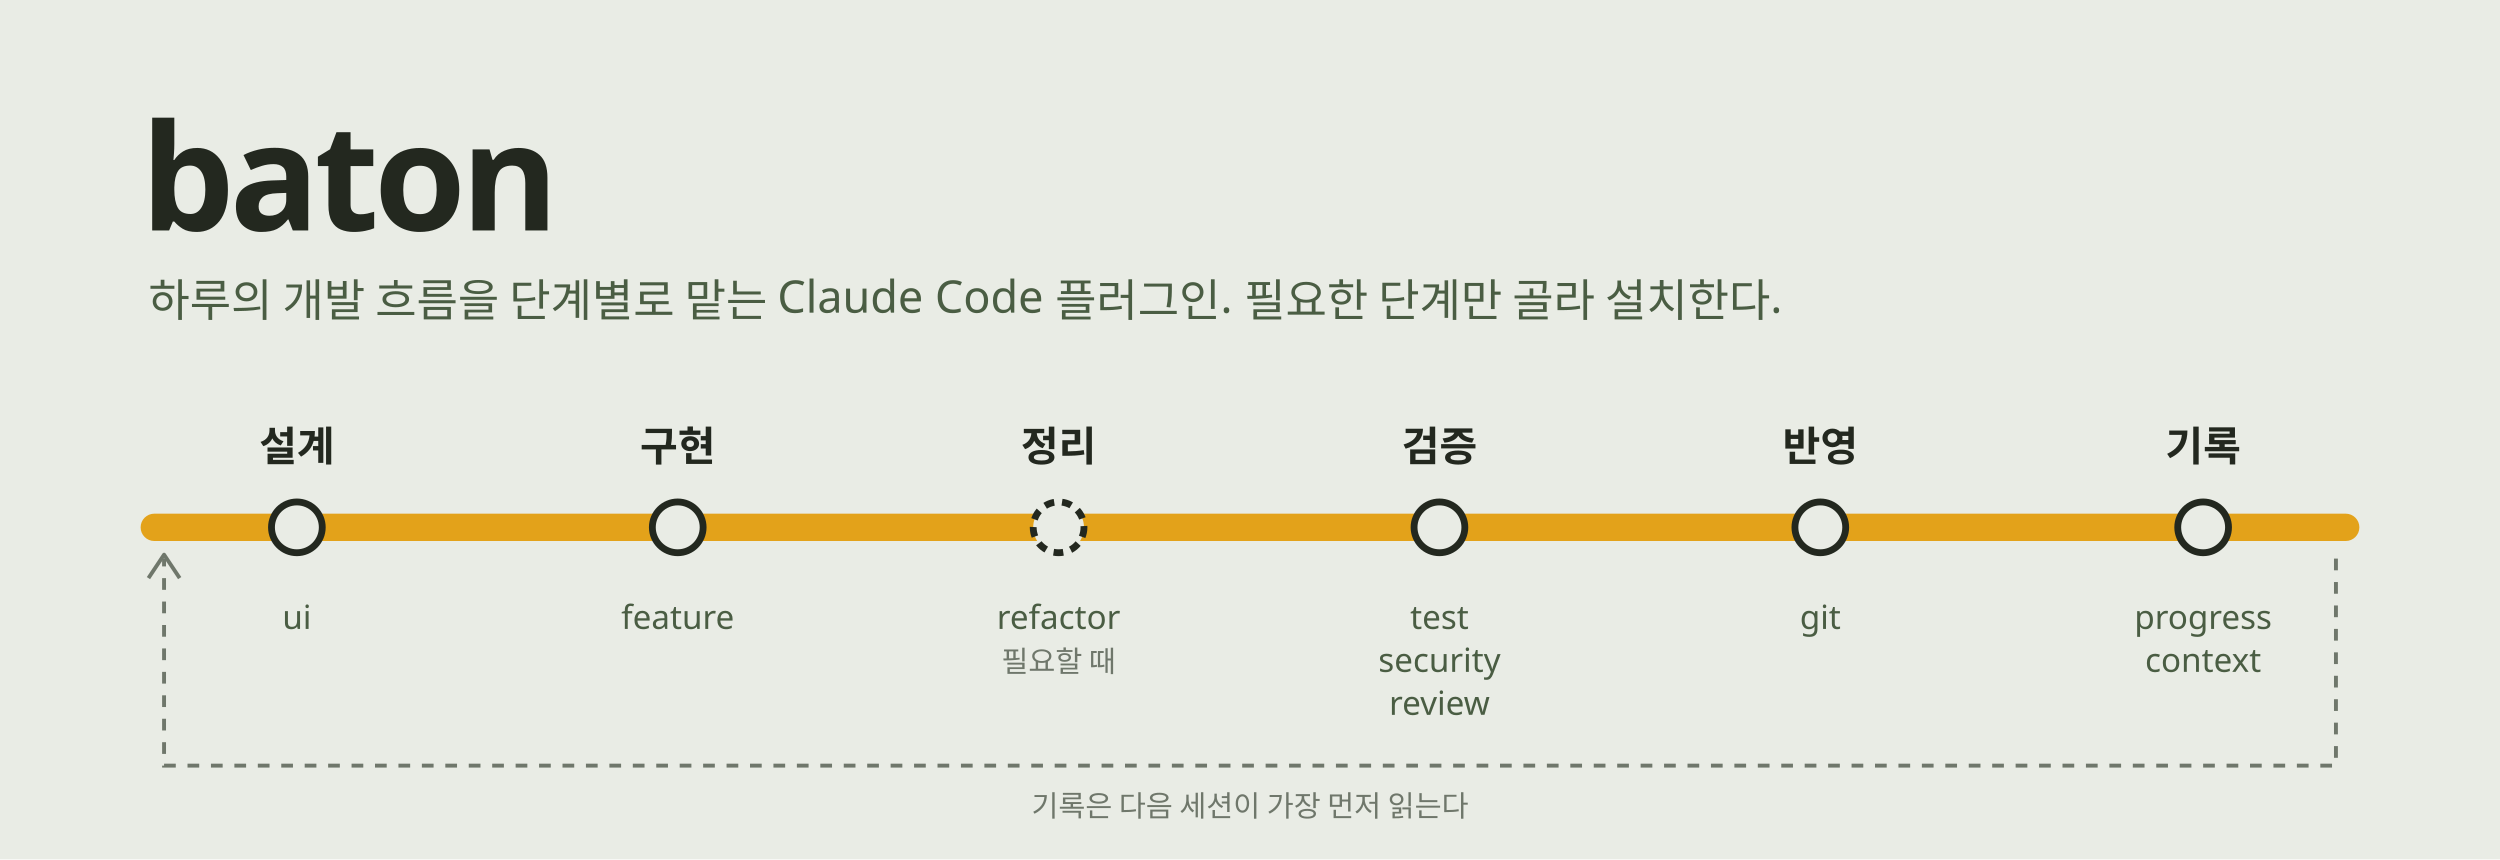
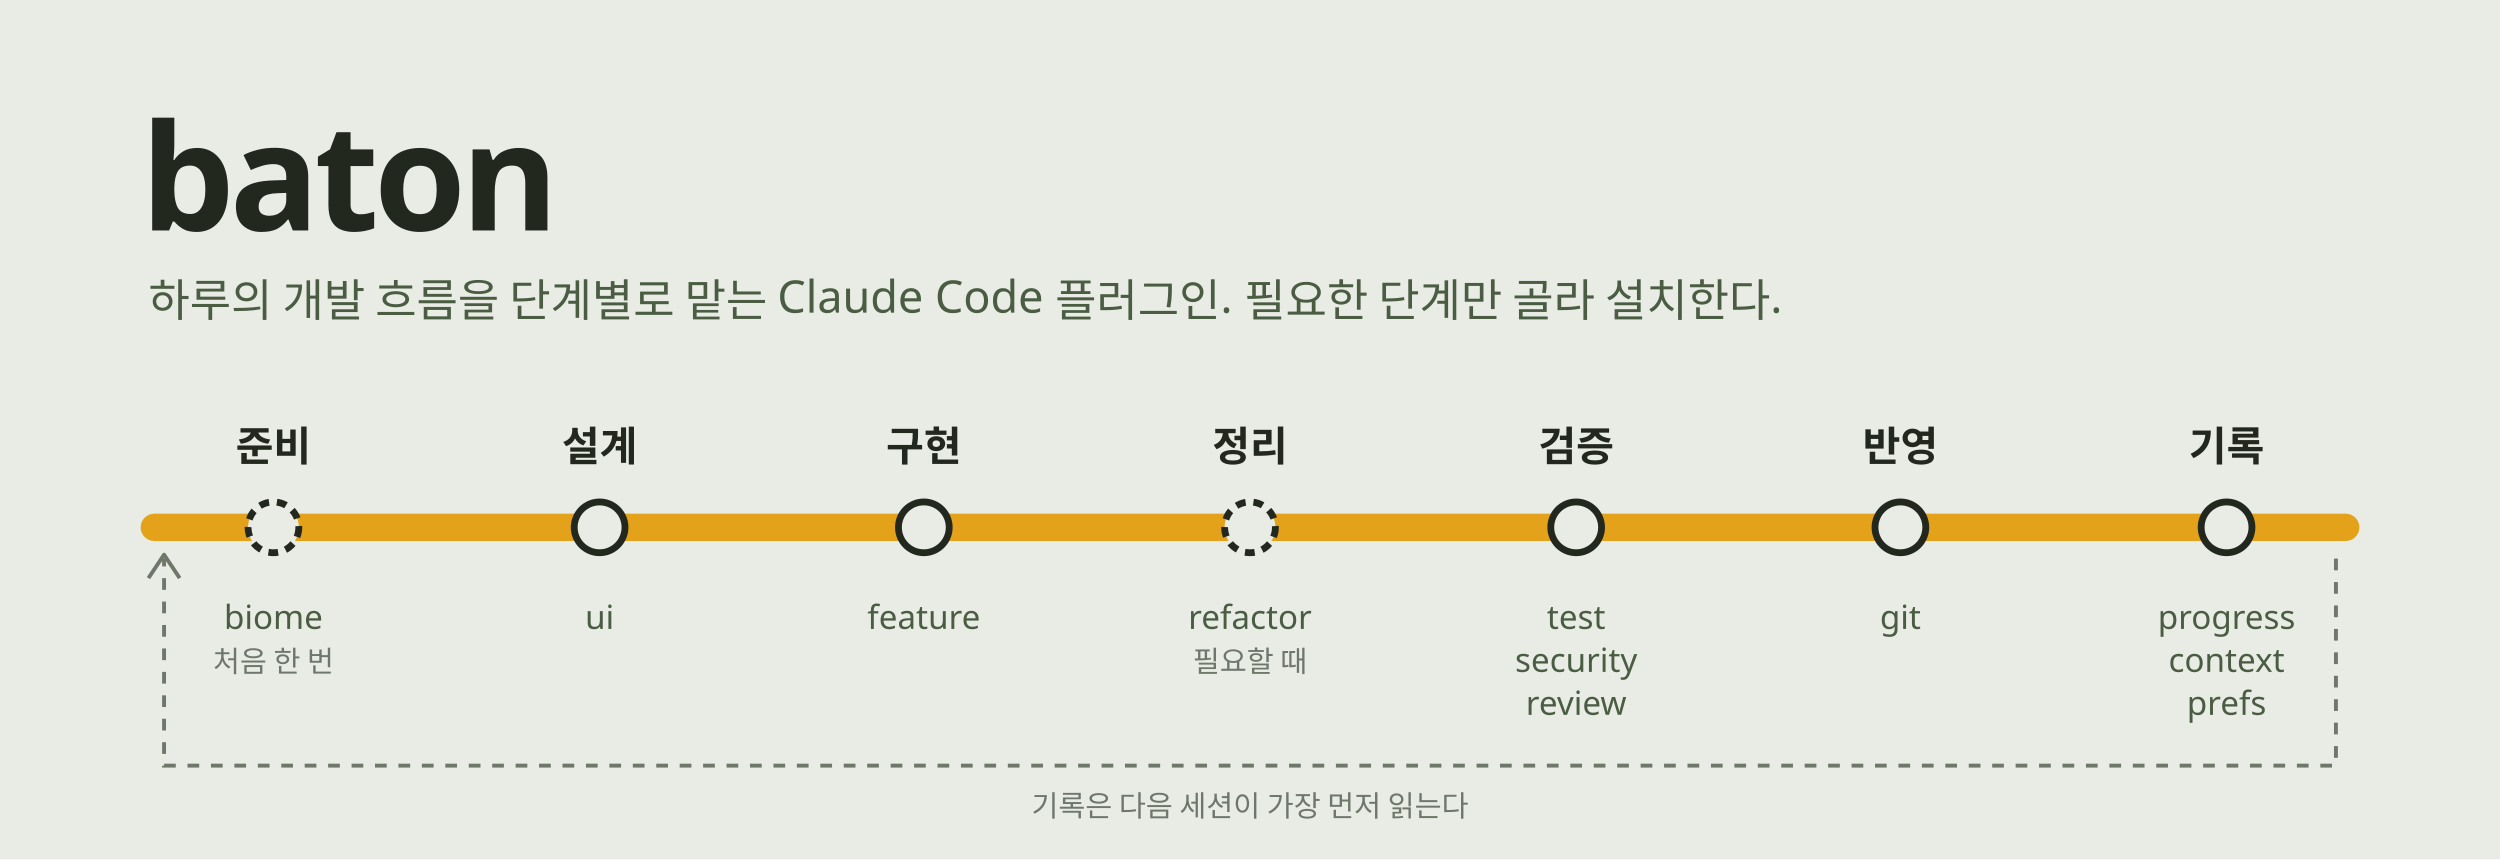
<svg xmlns="http://www.w3.org/2000/svg" width="1280" height="440" viewBox="0 0 1280 440" role="img" aria-labelledby="title desc">
  <style>
    text { font-family: "Pretendard", "Apple SD Gothic Neo", "Noto Sans KR", "Malgun Gothic", system-ui, sans-serif; fill: #23281F; }
    .title { font-size: 76px; font-weight: 800; letter-spacing: -2.5px; }
    .lede { font-size: 23px; font-weight: 500; fill: #4A5D43; }
    .stage { font-size: 21px; font-weight: 700; }
    .plugin { font-size: 17px; font-weight: 500; fill: #4A5D43; }
    .note { font-size: 15px; font-weight: 500; fill: #6F776B; }
  </style>
  <rect width="1280" height="440" fill="#E9ECE5" />
  <text x="72" y="118" class="title">baton</text>
  <text x="76" y="162" class="lede">하루의 개발 흐름을 단계별로 맡는 Claude Code 플러그인. 필요한 단계만 골라 설치한다.</text>
  <rect x="72" y="263" width="1136" height="14" rx="7" fill="#E3A21A" />
  <path d="M1196 286 V392 H84 V286" fill="none" stroke="#6F776B" stroke-width="2" stroke-dasharray="6 6" />
  <path d="M76 296 L84 284 L92 296" fill="none" stroke="#6F776B" stroke-width="2" stroke-linejoin="round" />
  <text x="640" y="418" class="note" text-anchor="middle">기록은 다음 세션이 가장 먼저 읽는다</text>
  <g text-anchor="middle">
-     <circle cx="152" cy="270" r="13" fill="#E9ECE5" stroke="#23281F" stroke-width="3.5" />
-     <text x="152" y="236" class="stage">설계</text>
-     <text x="152" y="322" class="plugin">ui</text>
-     <circle cx="347" cy="270" r="13" fill="#E9ECE5" stroke="#23281F" stroke-width="3.5" />
-     <text x="347" y="236" class="stage">구현</text>
-     <text x="347" y="322" class="plugin">feature</text>
-     <circle cx="542" cy="270" r="13" fill="#E9ECE5" stroke="#23281F" stroke-width="3.5" stroke-dasharray="5 4" />
-     <text x="542" y="236" class="stage">정리</text>
-     <text x="542" y="322" class="plugin">refactor</text>
-     <text x="542" y="344" class="note">필요할 때</text>
-     <circle cx="737" cy="270" r="13" fill="#E9ECE5" stroke="#23281F" stroke-width="3.5" />
-     <text x="737" y="236" class="stage">검증</text>
-     <text x="737" y="322" class="plugin">test</text>
-     <text x="737" y="344" class="plugin">security</text>
-     <text x="737" y="366" class="plugin">review</text>
-     <circle cx="932" cy="270" r="13" fill="#E9ECE5" stroke="#23281F" stroke-width="3.5" />
-     <text x="932" y="236" class="stage">반영</text>
-     <text x="932" y="322" class="plugin">git</text>
-     <circle cx="1128" cy="270" r="13" fill="#E9ECE5" stroke="#23281F" stroke-width="3.5" />
-     <text x="1128" y="236" class="stage">기록</text>
-     <text x="1128" y="322" class="plugin">progress</text>
-     <text x="1128" y="344" class="plugin">context</text>
+     <circle cx="140" cy="270" r="13" fill="#E9ECE5" stroke="#23281F" stroke-width="3.5" stroke-dasharray="5 4" />
+     <text x="140" y="236" class="stage">준비</text>
+     <text x="140" y="322" class="plugin">biome</text>
+     <text x="140" y="344" class="note">처음 한 번</text>
+     <circle cx="307" cy="270" r="13" fill="#E9ECE5" stroke="#23281F" stroke-width="3.5" />
+     <text x="307" y="236" class="stage">설계</text>
+     <text x="307" y="322" class="plugin">ui</text>
+     <circle cx="473" cy="270" r="13" fill="#E9ECE5" stroke="#23281F" stroke-width="3.5" />
+     <text x="473" y="236" class="stage">구현</text>
+     <text x="473" y="322" class="plugin">feature</text>
+     <circle cx="640" cy="270" r="13" fill="#E9ECE5" stroke="#23281F" stroke-width="3.5" stroke-dasharray="5 4" />
+     <text x="640" y="236" class="stage">정리</text>
+     <text x="640" y="322" class="plugin">refactor</text>
+     <text x="640" y="344" class="note">필요할 때</text>
+     <circle cx="807" cy="270" r="13" fill="#E9ECE5" stroke="#23281F" stroke-width="3.5" />
+     <text x="807" y="236" class="stage">검증</text>
+     <text x="807" y="322" class="plugin">test</text>
+     <text x="807" y="344" class="plugin">security</text>
+     <text x="807" y="366" class="plugin">review</text>
+     <circle cx="973" cy="270" r="13" fill="#E9ECE5" stroke="#23281F" stroke-width="3.5" />
+     <text x="973" y="236" class="stage">반영</text>
+     <text x="973" y="322" class="plugin">git</text>
+     <circle cx="1140" cy="270" r="13" fill="#E9ECE5" stroke="#23281F" stroke-width="3.5" />
+     <text x="1140" y="236" class="stage">기록</text>
+     <text x="1140" y="322" class="plugin">progress</text>
+     <text x="1140" y="344" class="plugin">context</text>
+     <text x="1140" y="366" class="plugin">prefs</text>
  </g>
</svg>
